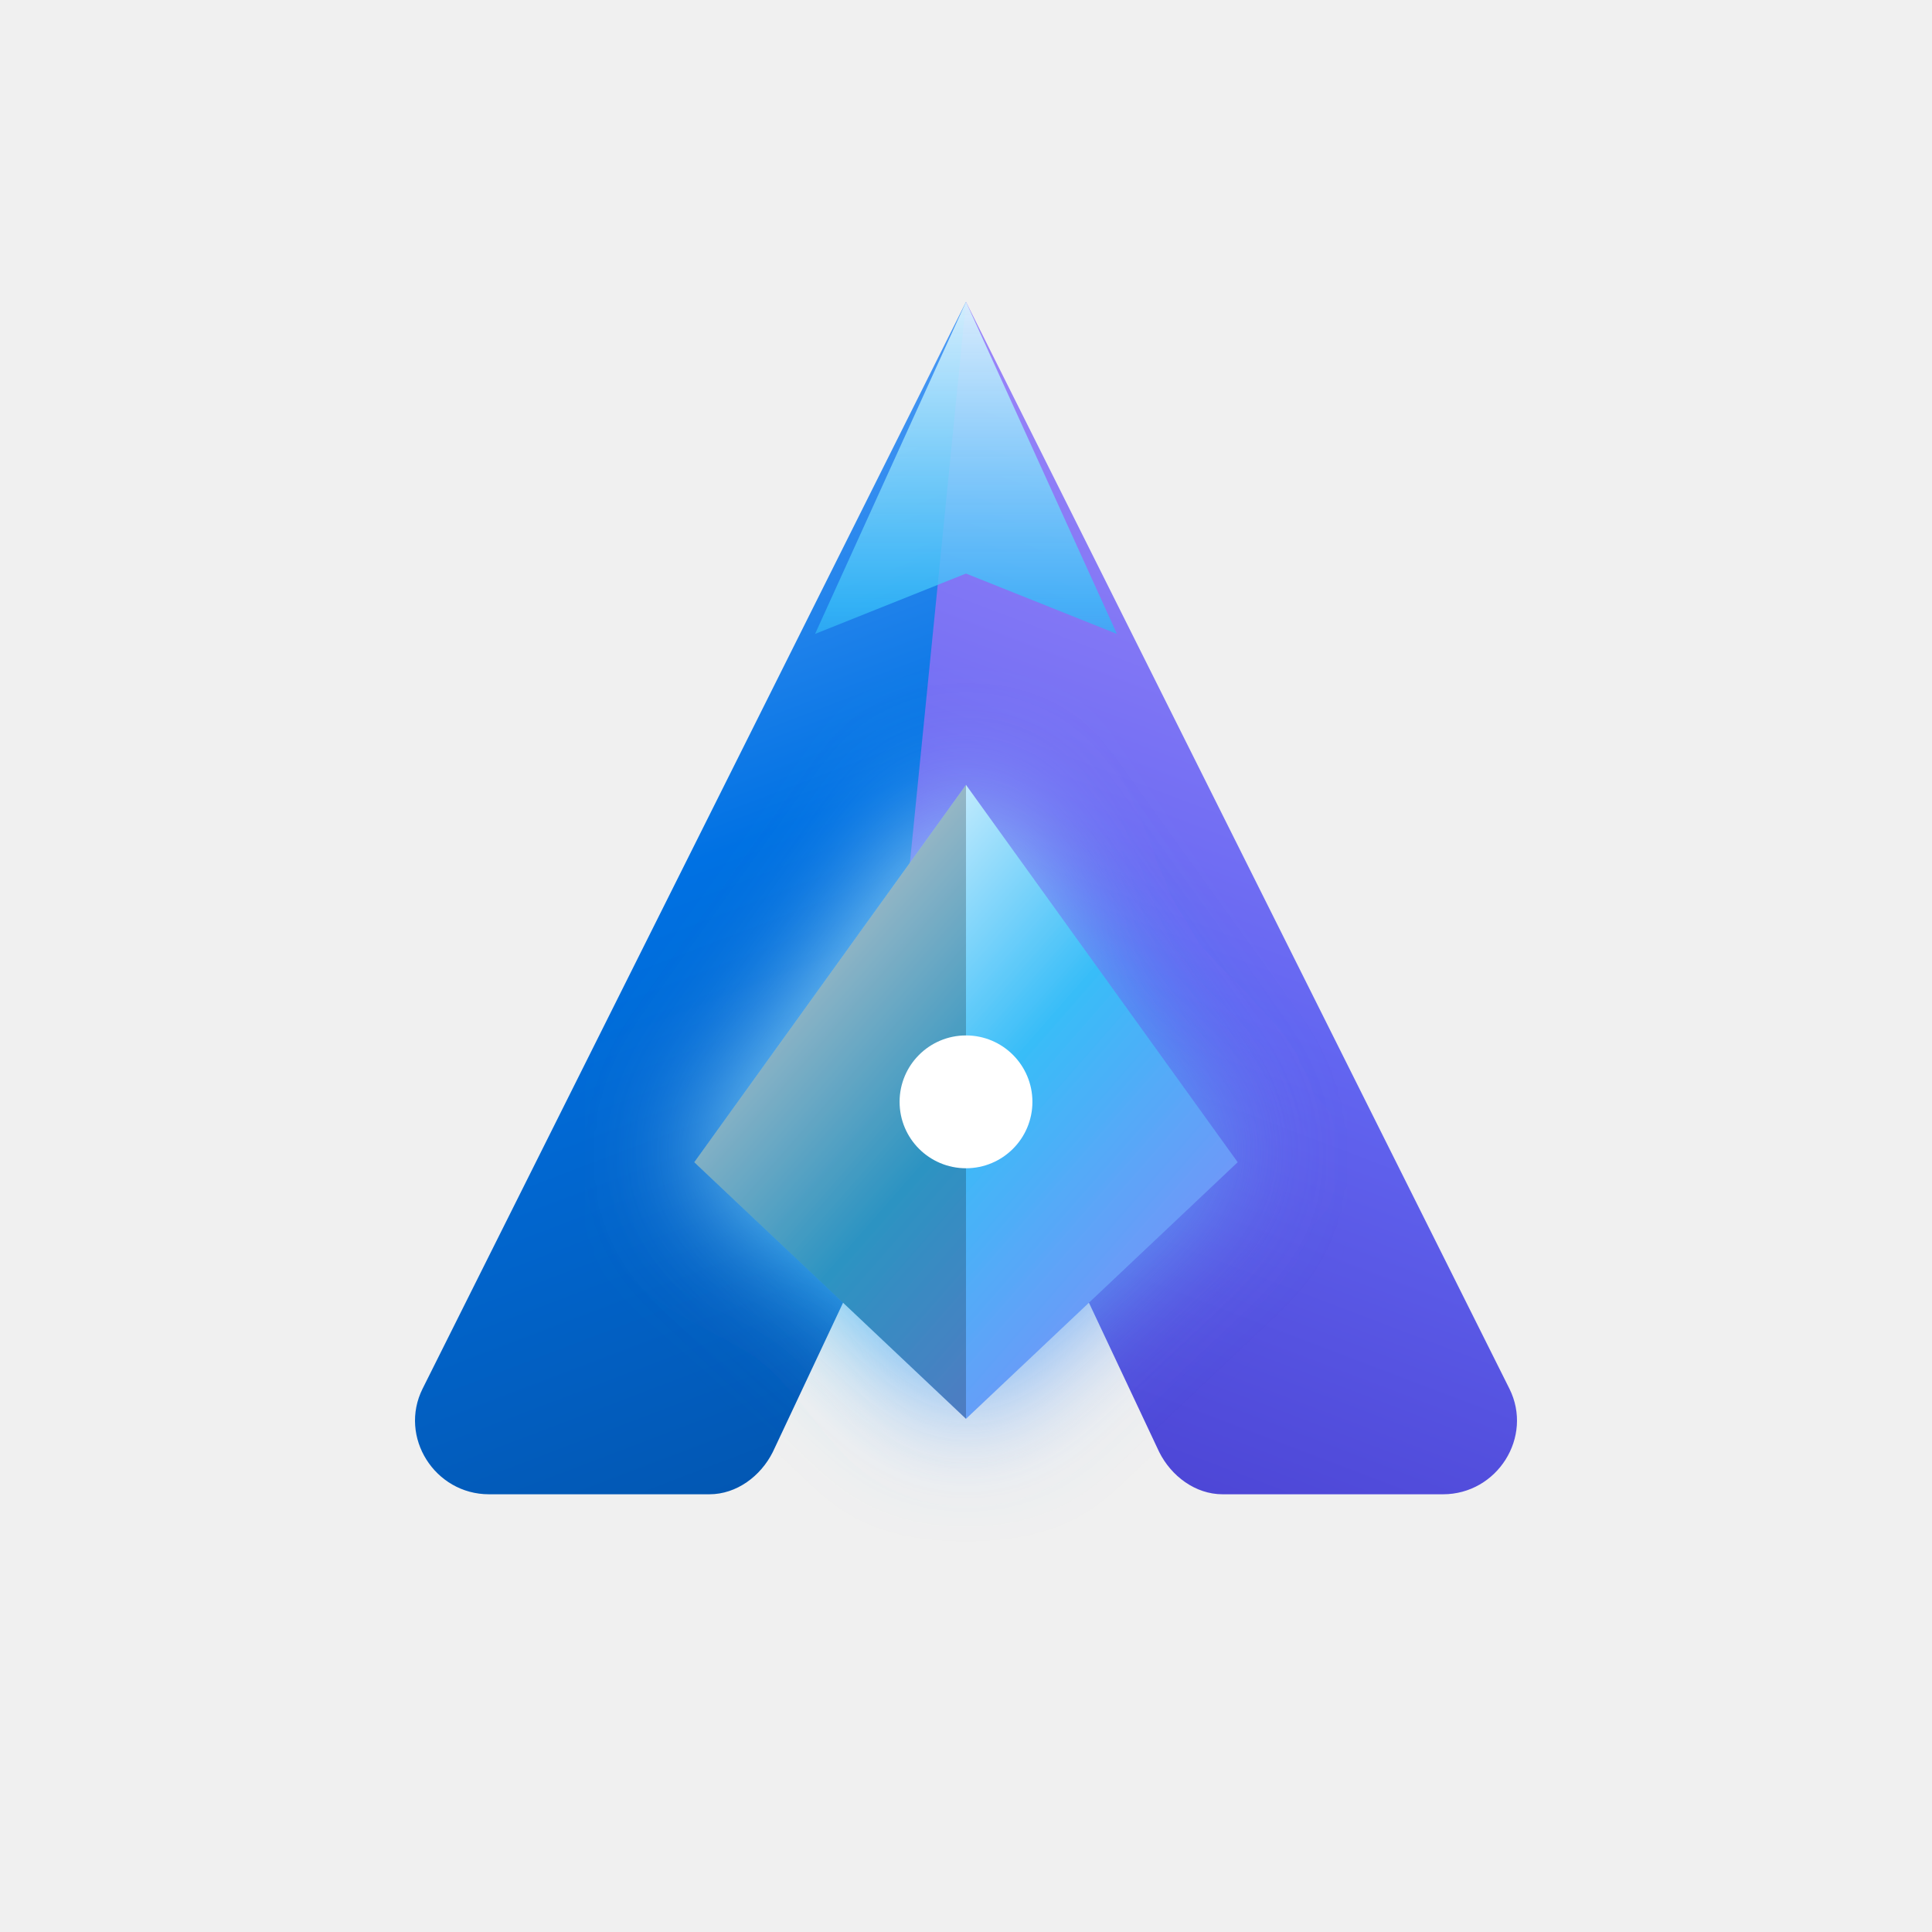
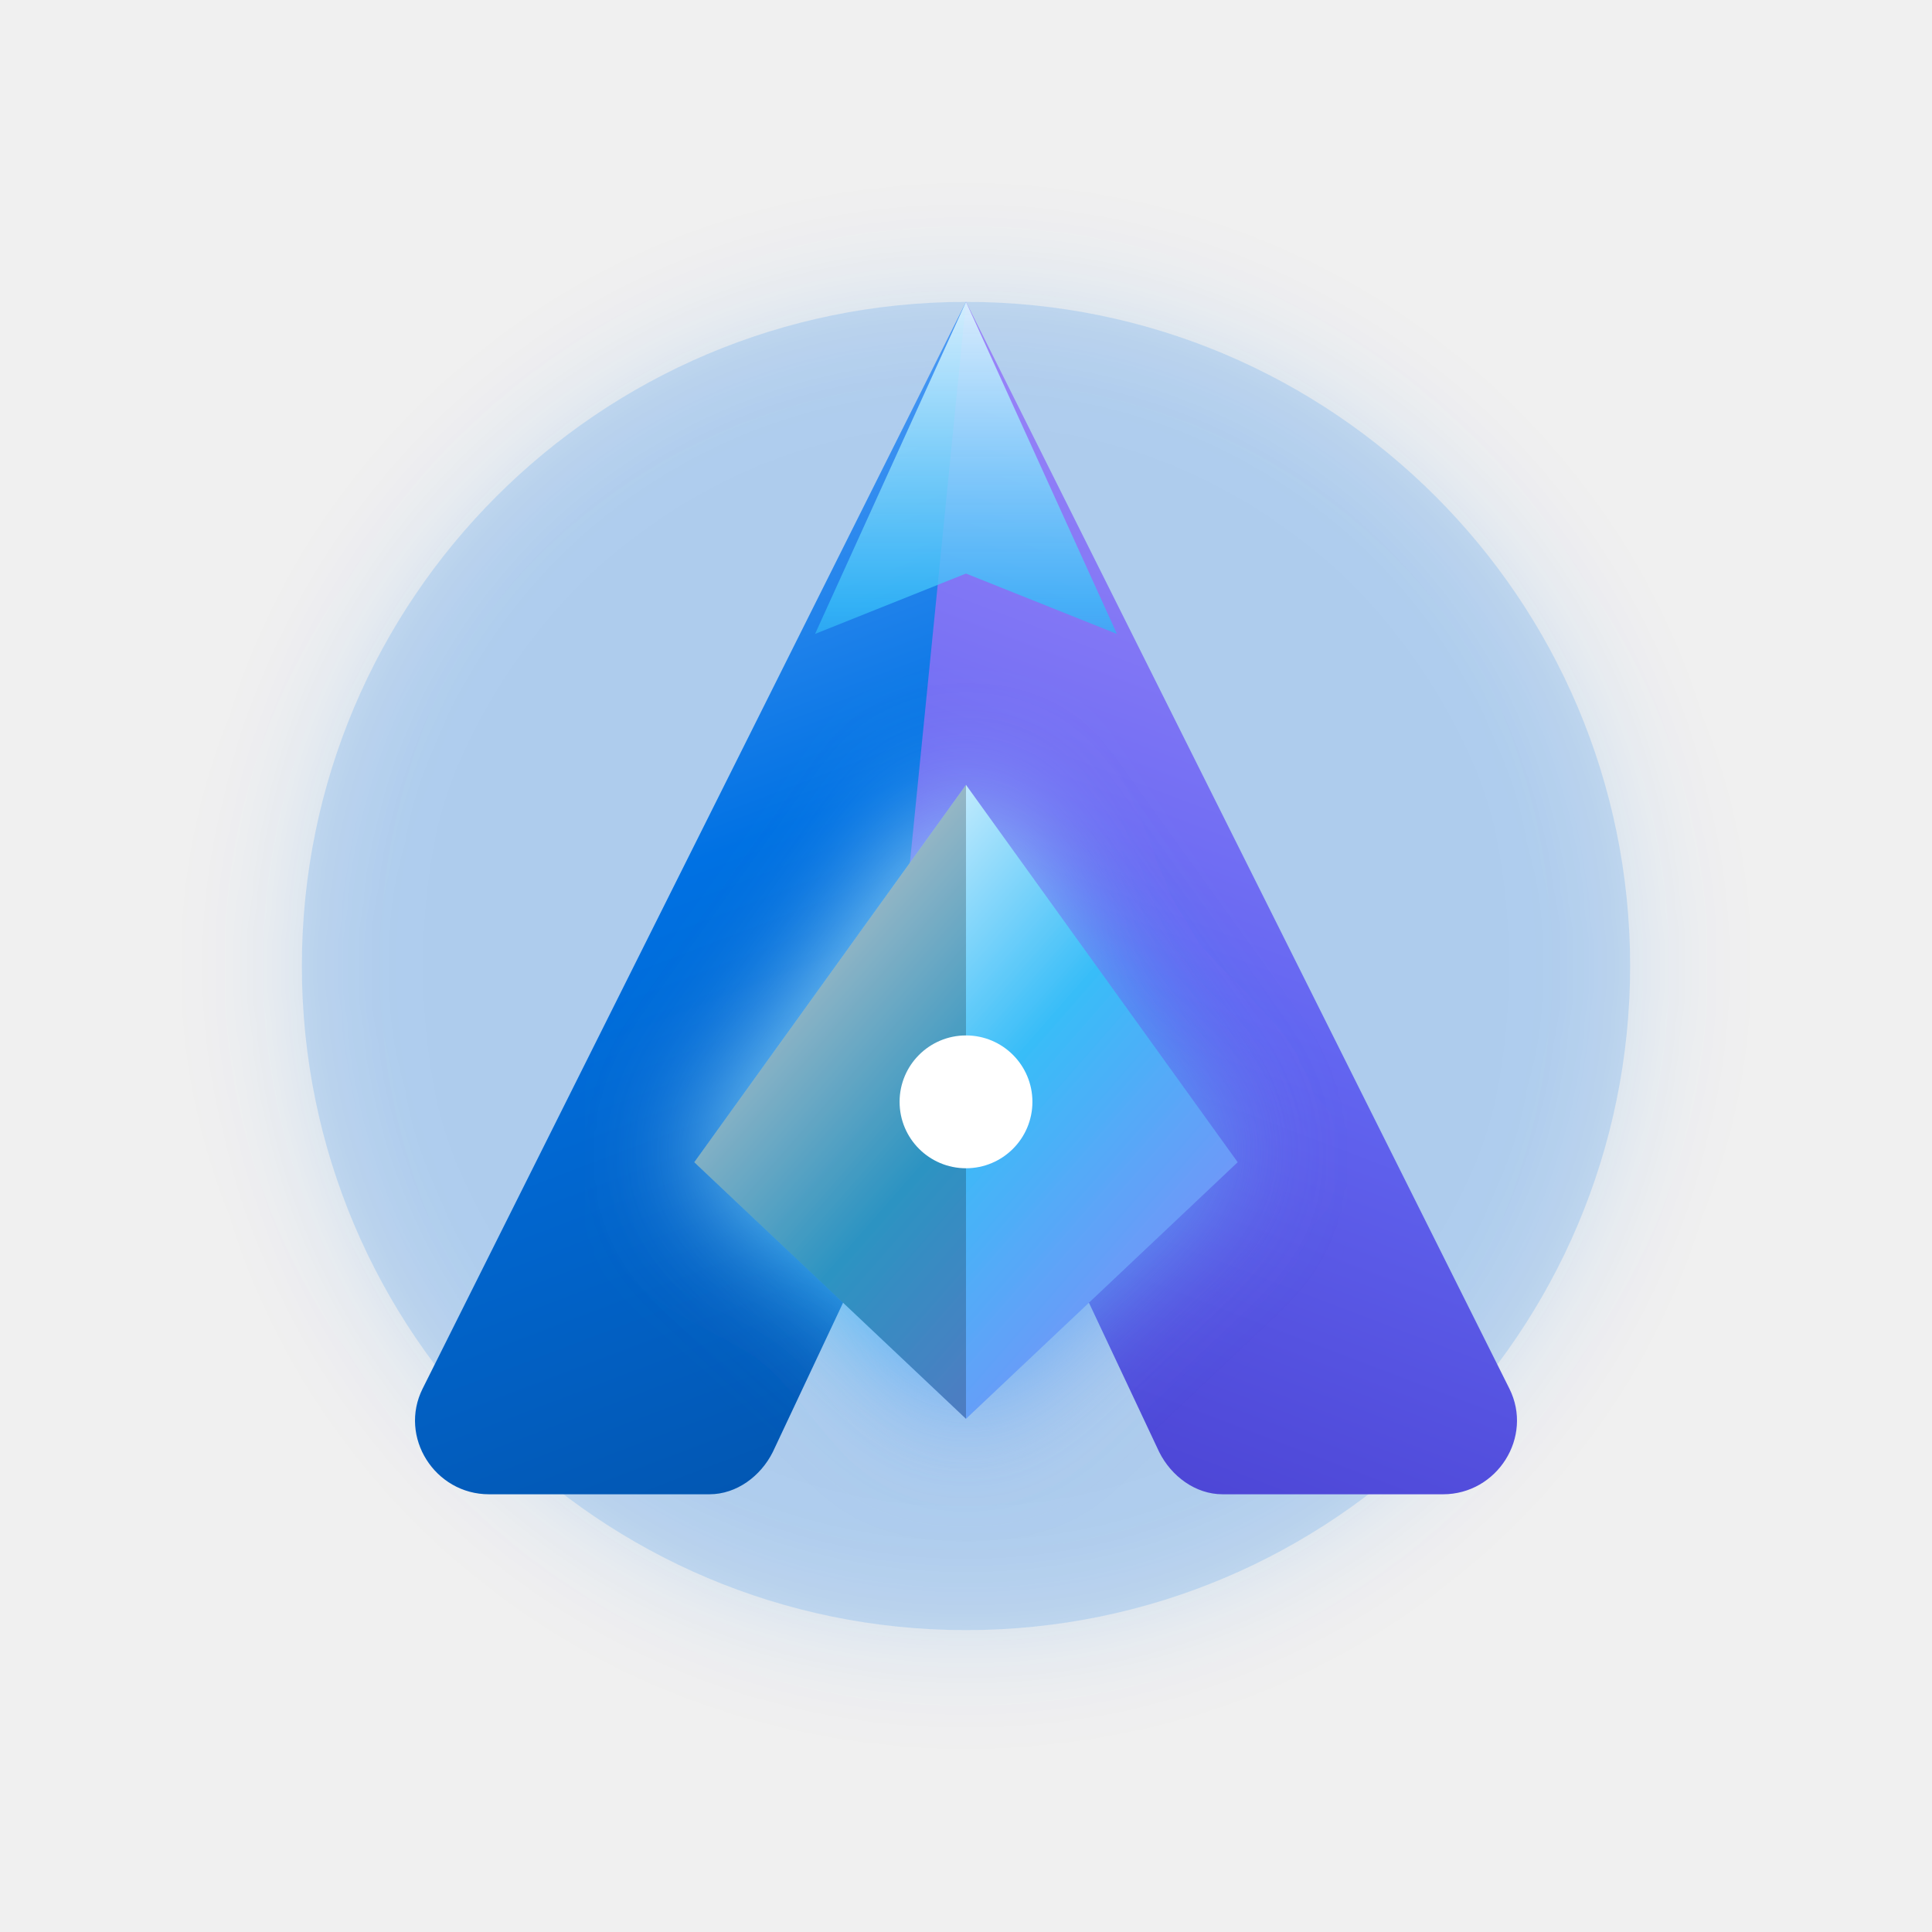
<svg xmlns="http://www.w3.org/2000/svg" viewBox="0 0 64 64" fill="none">
  <defs>
    <linearGradient id="axiom-left-facet" x1="16" y1="12" x2="32" y2="54" gradientUnits="userSpaceOnUse">
      <stop offset="0%" stop-color="#60a5fa" />
      <stop offset="40%" stop-color="#0071e3" />
      <stop offset="100%" stop-color="#034ea2" />
    </linearGradient>
    <linearGradient id="axiom-right-facet" x1="48" y1="12" x2="32" y2="54" gradientUnits="userSpaceOnUse">
      <stop offset="0%" stop-color="#a78bfa" />
      <stop offset="50%" stop-color="#6366f1" />
      <stop offset="100%" stop-color="#4338ca" />
    </linearGradient>
    <linearGradient id="axiom-apex-cap" x1="32" y1="8" x2="32" y2="28" gradientUnits="userSpaceOnUse">
      <stop offset="0%" stop-color="#ffffff" stop-opacity="0.95" />
      <stop offset="60%" stop-color="#38bdf8" stop-opacity="0.8" />
      <stop offset="100%" stop-color="#0071e3" stop-opacity="0.4" />
    </linearGradient>
    <linearGradient id="axiom-core-diamond" x1="24" y1="30" x2="40" y2="44" gradientUnits="userSpaceOnUse">
      <stop offset="0%" stop-color="#ffffff" />
      <stop offset="50%" stop-color="#38bdf8" />
      <stop offset="100%" stop-color="#818cf8" />
    </linearGradient>
    <filter id="axiom-glow" x="-20%" y="-20%" width="140%" height="140%">
      <feGaussianBlur stdDeviation="2" result="blur" />
      <feComposite in="SourceGraphic" in2="blur" operator="over" />
    </filter>
  </defs>
+   <circle cx="32" cy="32" r="22" fill="#0071e3" fill-opacity="0.15" filter="url(#axiom-glow)" />
  <path d="M32 10L14 46C13.2 47.6 14.4 49.5 16.2 49.5H23.5C24.4 49.5 25.2 48.9 25.6 48.1L32 34.5L34 30L32 10Z" fill="url(#axiom-left-facet)" />
  <path d="M32 10L50 46C50.8 47.6 49.6 49.5 47.8 49.5H40.5C39.6 49.5 38.8 48.9 38.4 48.1L32 34.5L30 30L32 10Z" fill="url(#axiom-right-facet)" />
  <path d="M32 26L41 38.5L32 47L23 38.5L32 26Z" fill="url(#axiom-core-diamond)" filter="url(#axiom-glow)" />
  <path d="M32 26L32 47L23 38.5L32 26Z" fill="#000000" fill-opacity="0.22" />
  <path d="M32 10L27 21L32 19L37 21L32 10Z" fill="url(#axiom-apex-cap)" />
  <circle cx="32" cy="36.5" r="2.2" fill="#ffffff" />
</svg>
